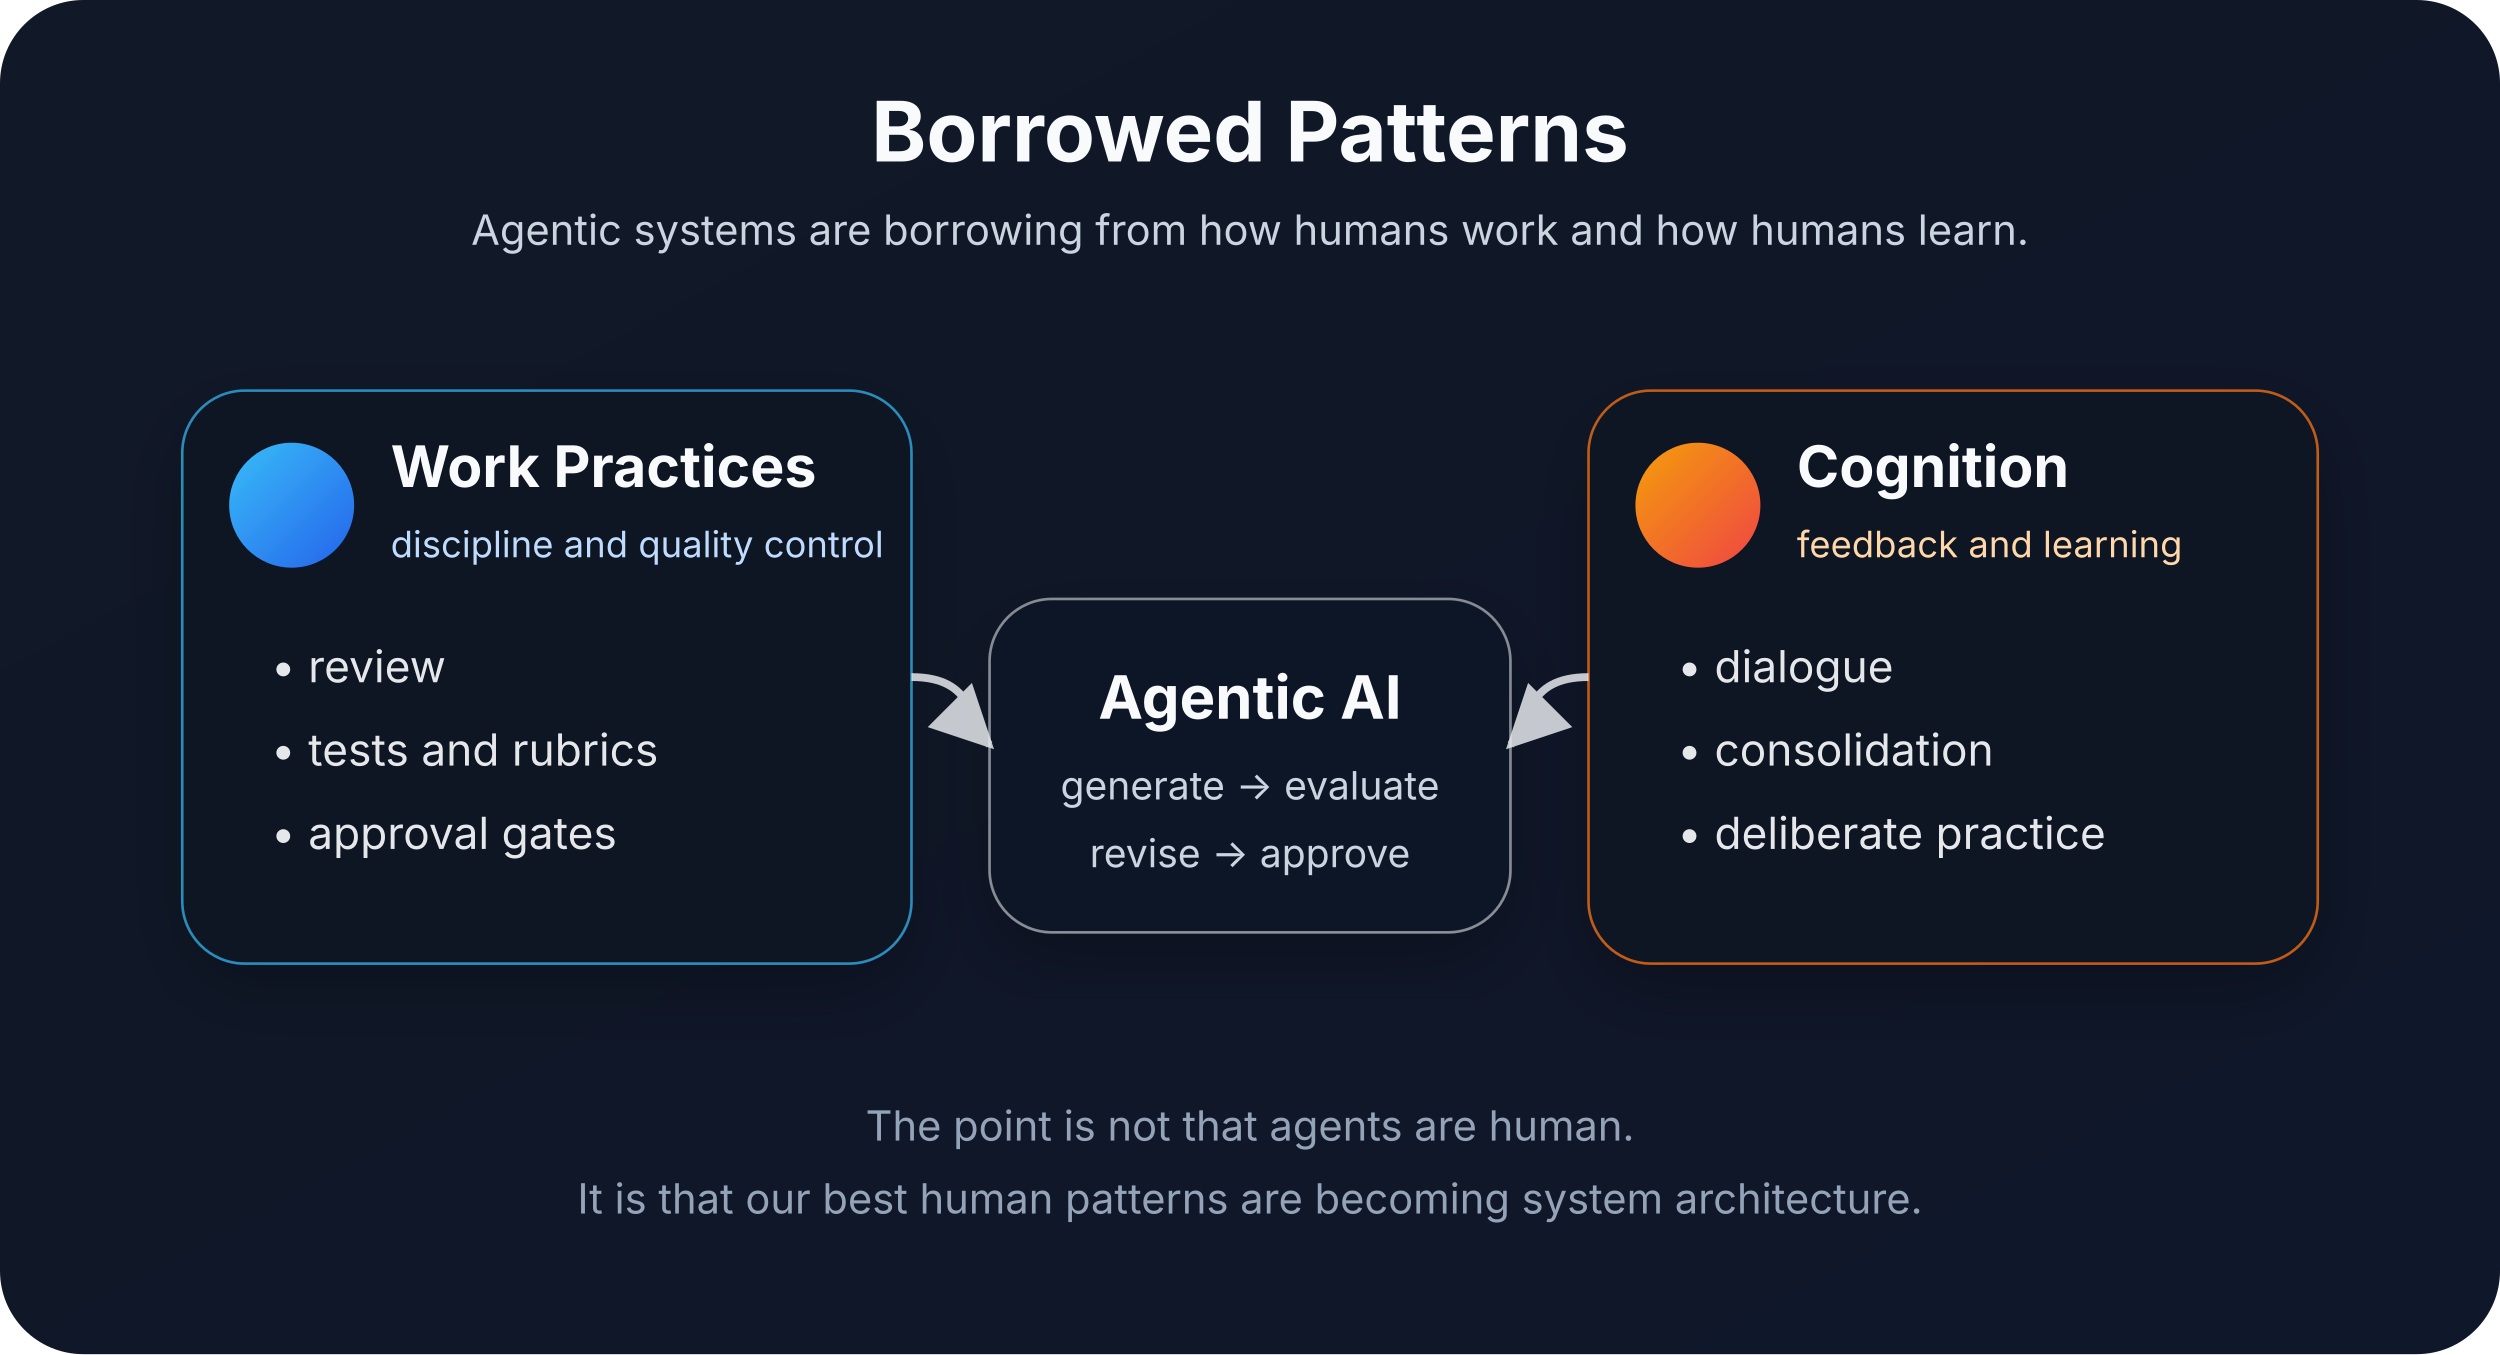
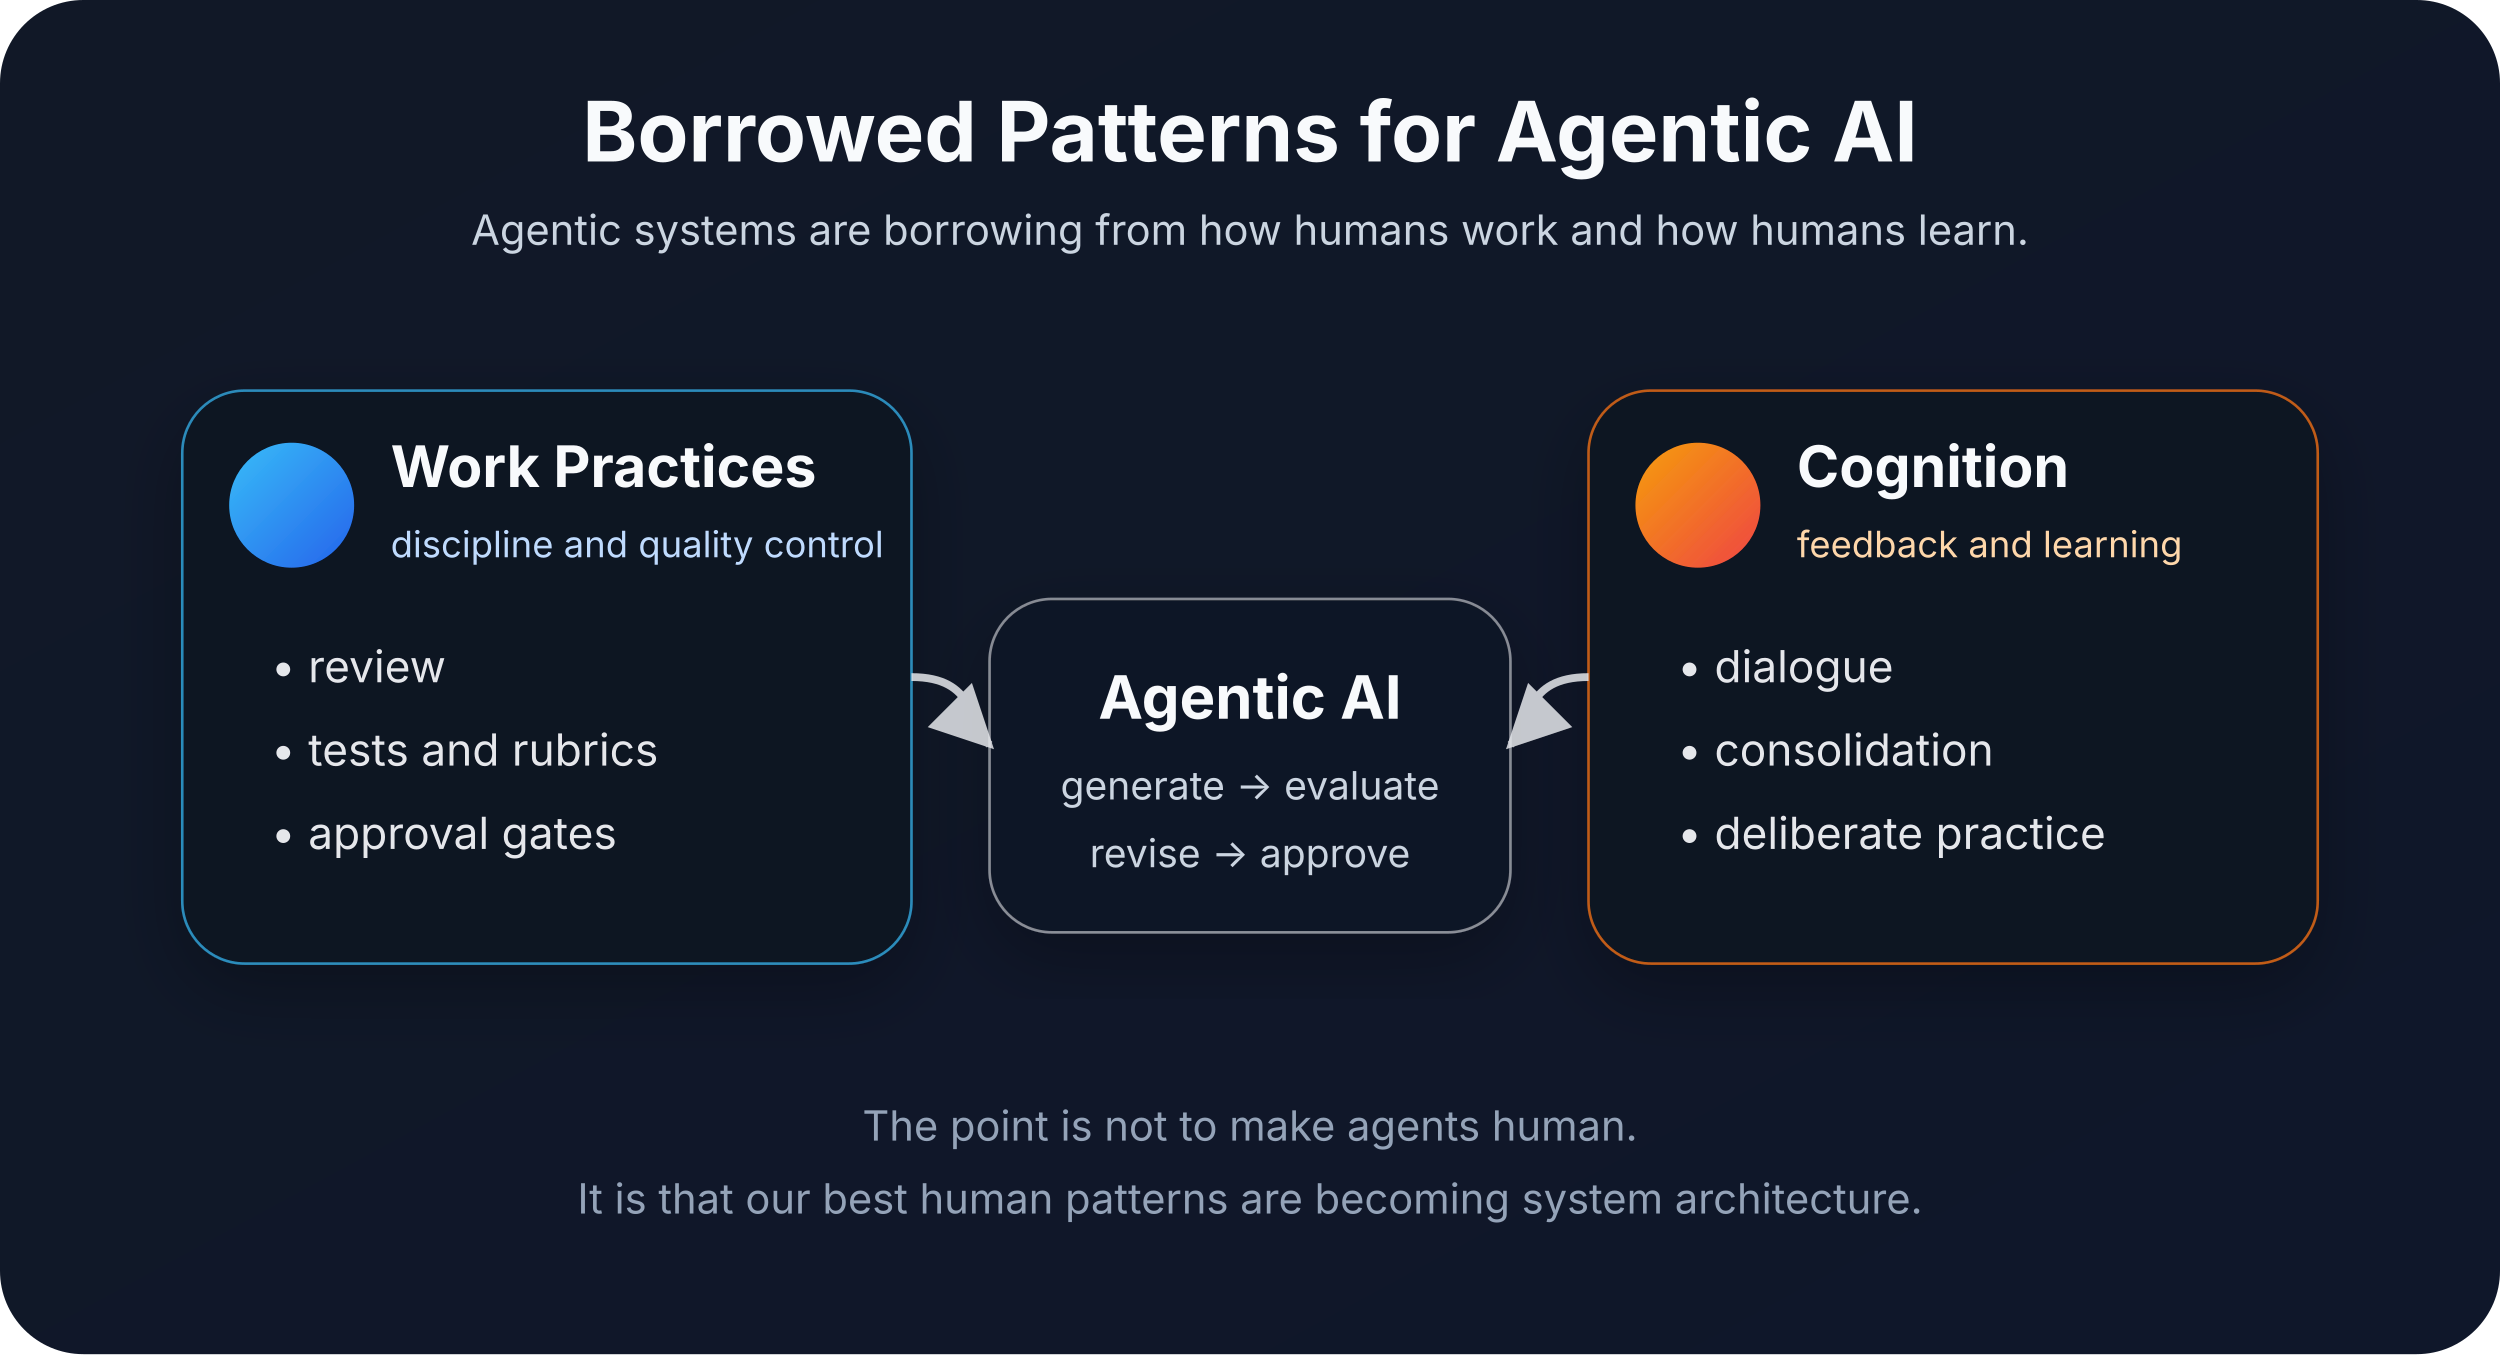
<svg xmlns="http://www.w3.org/2000/svg" viewBox="0 0 960 520" role="img" aria-labelledby="title desc">
  <defs>
    <linearGradient id="bg" x1="0" y1="0" x2="1" y2="1">
      <stop offset="0" stop-color="#111827" />
      <stop offset="1" stop-color="#0f172a" />
    </linearGradient>
    <linearGradient id="left" x1="0" y1="0" x2="1" y2="1">
      <stop offset="0" stop-color="#38bdf8" />
      <stop offset="1" stop-color="#2563eb" />
    </linearGradient>
    <linearGradient id="right" x1="0" y1="0" x2="1" y2="1">
      <stop offset="0" stop-color="#f59e0b" />
      <stop offset="1" stop-color="#ef4444" />
    </linearGradient>
    <filter id="shadow" x="-20%" y="-20%" width="140%" height="140%">
      <feDropShadow dx="0" dy="10" stdDeviation="14" flood-color="#000" flood-opacity="0.28" />
    </filter>
    <marker id="arrow" viewBox="0 0 10 10" refX="9" refY="5" markerWidth="8" markerHeight="8" orient="auto-start-reverse">
      <path d="M 0 0 L 10 5 L 0 10 z" fill="#e5e7eb" />
    </marker>
  </defs>
  <rect width="960" height="520" rx="32" fill="url(#bg)" />
-   <text x="480" y="62" text-anchor="middle" fill="#f8fafc" font-family="Inter, system-ui, sans-serif" font-size="32" font-weight="700">Borrowed Patterns</text>
+   <text x="480" y="62" text-anchor="middle" fill="#f8fafc" font-family="Inter, system-ui, sans-serif" font-size="32" font-weight="700">Borrowed Patterns for Agentic AI</text>
  <text x="480" y="94" text-anchor="middle" fill="#cbd5e1" font-family="Inter, system-ui, sans-serif" font-size="16">Agentic systems are borrowing from how humans work and how humans learn.</text>
  <g filter="url(#shadow)">
    <rect x="70" y="150" width="280" height="220" rx="24" fill="#0b1220" stroke="#38bdf8" stroke-opacity="0.7" />
    <circle cx="112" cy="194" r="24" fill="url(#left)" />
    <text x="150" y="187" fill="#f8fafc" font-family="Inter, system-ui, sans-serif" font-size="22" font-weight="700">Work Practices</text>
    <text x="150" y="214" fill="#bfdbfe" font-family="Inter, system-ui, sans-serif" font-size="14">discipline and quality control</text>
    <text x="104" y="262" fill="#e5e7eb" font-family="Inter, system-ui, sans-serif" font-size="17">• review</text>
    <text x="104" y="294" fill="#e5e7eb" font-family="Inter, system-ui, sans-serif" font-size="17">• tests and rubrics</text>
    <text x="104" y="326" fill="#e5e7eb" font-family="Inter, system-ui, sans-serif" font-size="17">• approval gates</text>
  </g>
  <g filter="url(#shadow)">
    <rect x="610" y="150" width="280" height="220" rx="24" fill="#0b1220" stroke="#f97316" stroke-opacity="0.75" />
    <circle cx="652" cy="194" r="24" fill="url(#right)" />
    <text x="690" y="187" fill="#f8fafc" font-family="Inter, system-ui, sans-serif" font-size="22" font-weight="700">Cognition</text>
    <text x="690" y="214" fill="#fed7aa" font-family="Inter, system-ui, sans-serif" font-size="14">feedback and learning</text>
    <text x="644" y="262" fill="#e5e7eb" font-family="Inter, system-ui, sans-serif" font-size="17">• dialogue</text>
    <text x="644" y="294" fill="#e5e7eb" font-family="Inter, system-ui, sans-serif" font-size="17">• consolidation</text>
    <text x="644" y="326" fill="#e5e7eb" font-family="Inter, system-ui, sans-serif" font-size="17">• deliberate practice</text>
  </g>
  <g filter="url(#shadow)">
    <rect x="380" y="230" width="200" height="128" rx="24" fill="#111827" stroke="#e5e7eb" stroke-opacity="0.55" />
    <text x="480" y="276" text-anchor="middle" fill="#f8fafc" font-family="Inter, system-ui, sans-serif" font-size="23" font-weight="700">Agentic AI</text>
    <text x="480" y="307" text-anchor="middle" fill="#cbd5e1" font-family="Inter, system-ui, sans-serif" font-size="15">generate → evaluate</text>
    <text x="480" y="333" text-anchor="middle" fill="#cbd5e1" font-family="Inter, system-ui, sans-serif" font-size="15">revise → approve</text>
  </g>
  <path d="M350 260 C375 260 372 278 380 286" stroke="#e5e7eb" stroke-width="3" fill="none" marker-end="url(#arrow)" opacity="0.85" />
  <path d="M610 260 C585 260 588 278 580 286" stroke="#e5e7eb" stroke-width="3" fill="none" marker-end="url(#arrow)" opacity="0.85" />
-   <text x="480" y="438" text-anchor="middle" fill="#94a3b8" font-family="Inter, system-ui, sans-serif" font-size="16">The point is not that agents are human.</text>
+   <text x="480" y="438" text-anchor="middle" fill="#94a3b8" font-family="Inter, system-ui, sans-serif" font-size="16">The point is not to make agents human.</text>
  <text x="480" y="466" text-anchor="middle" fill="#94a3b8" font-family="Inter, system-ui, sans-serif" font-size="16">It is that our best human patterns are becoming system architecture.</text>
</svg>
